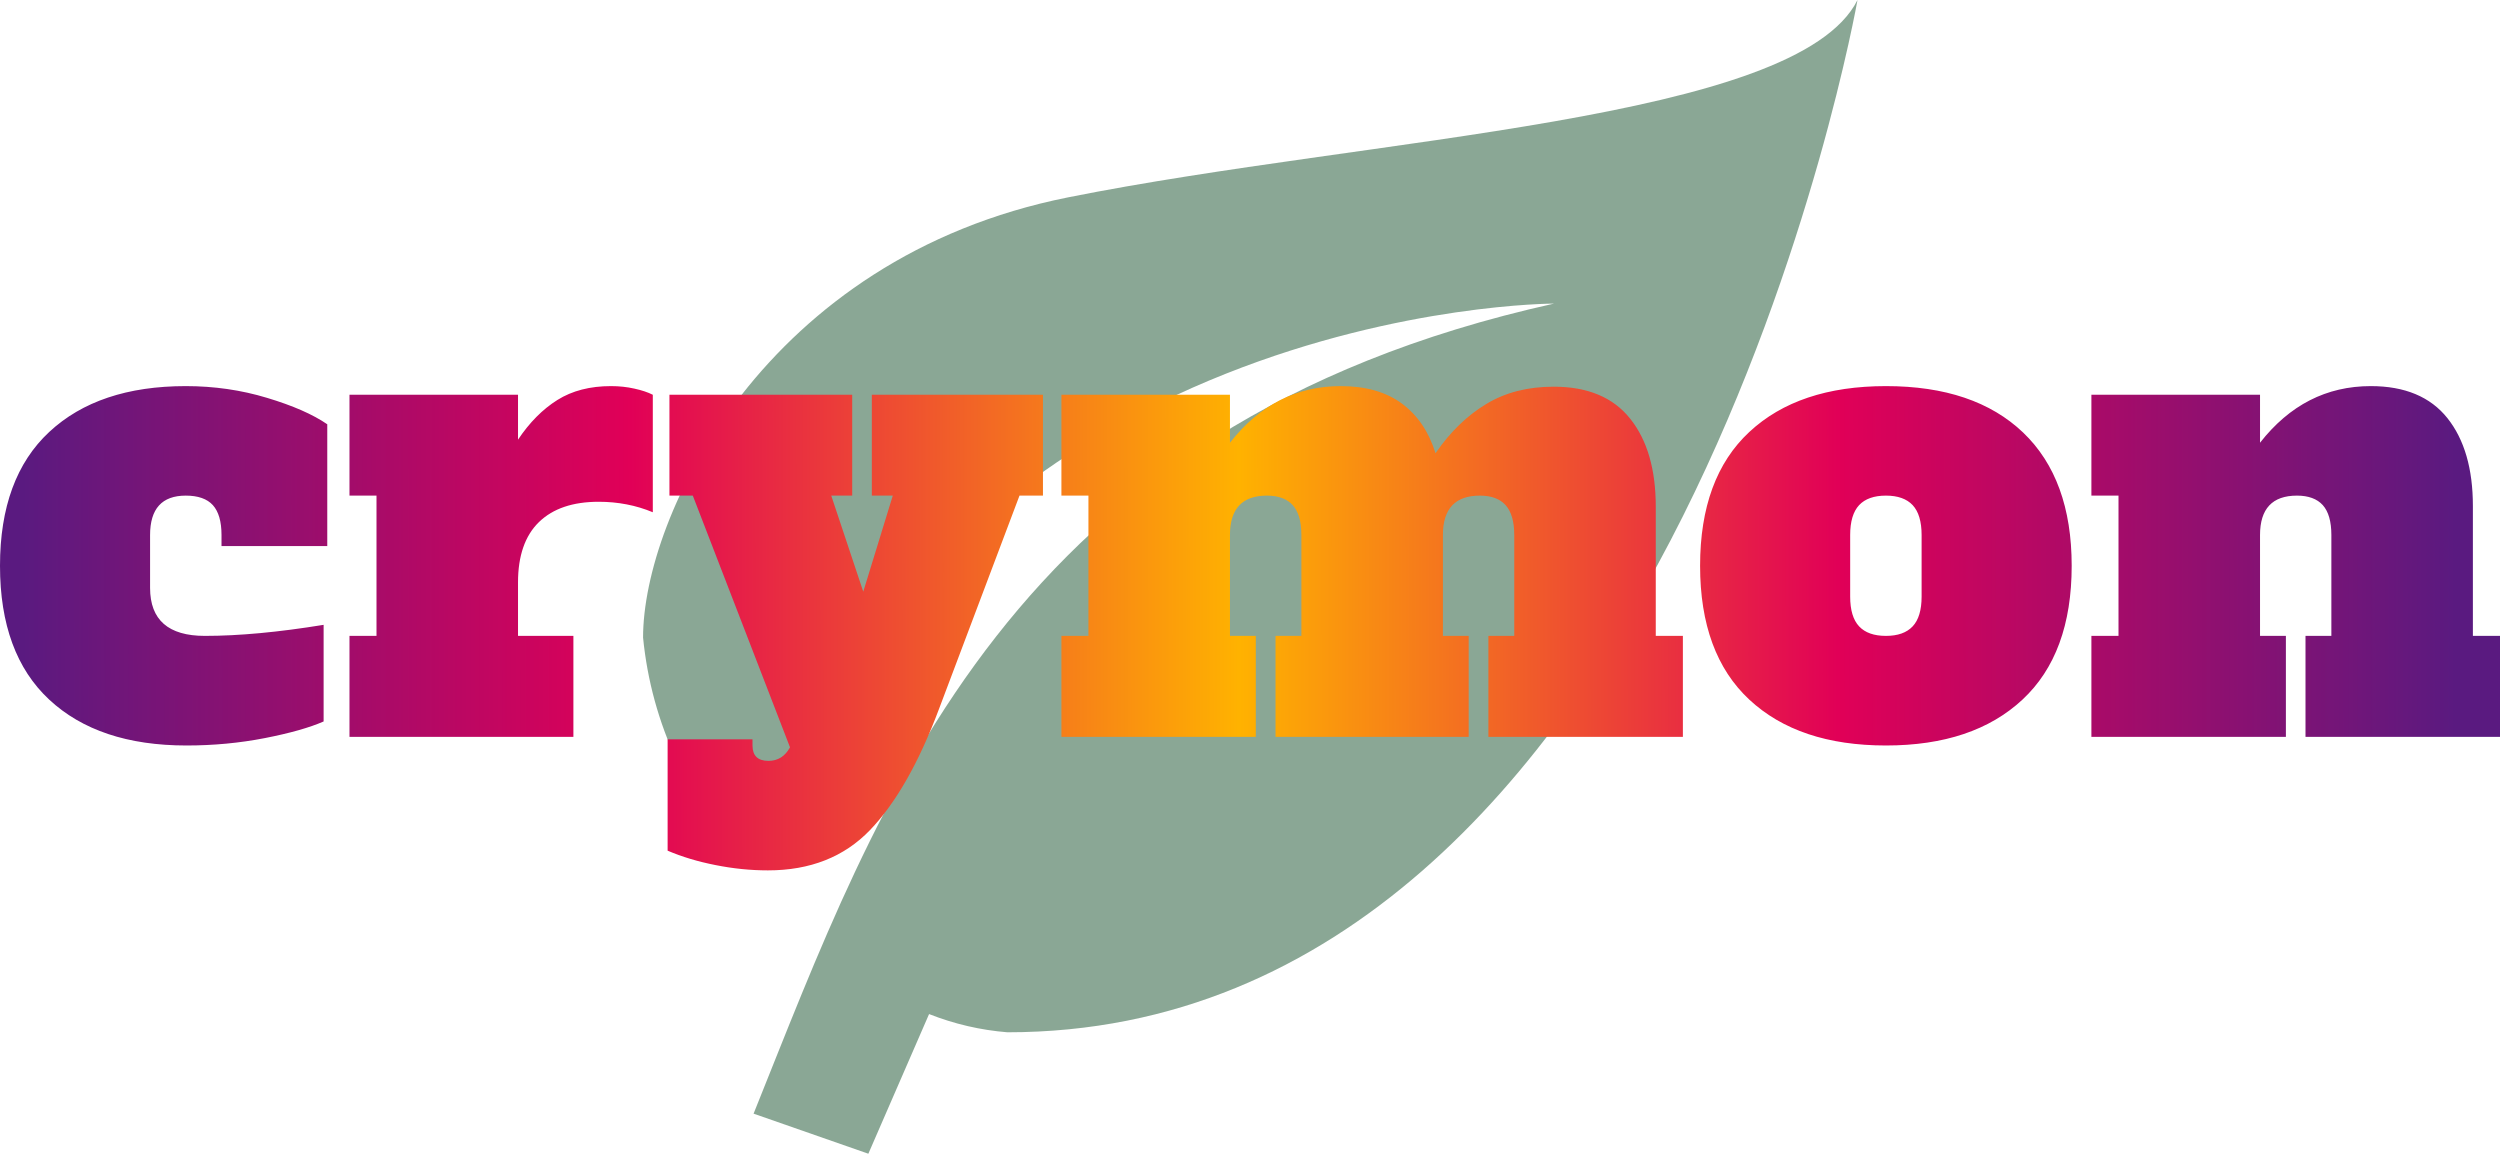
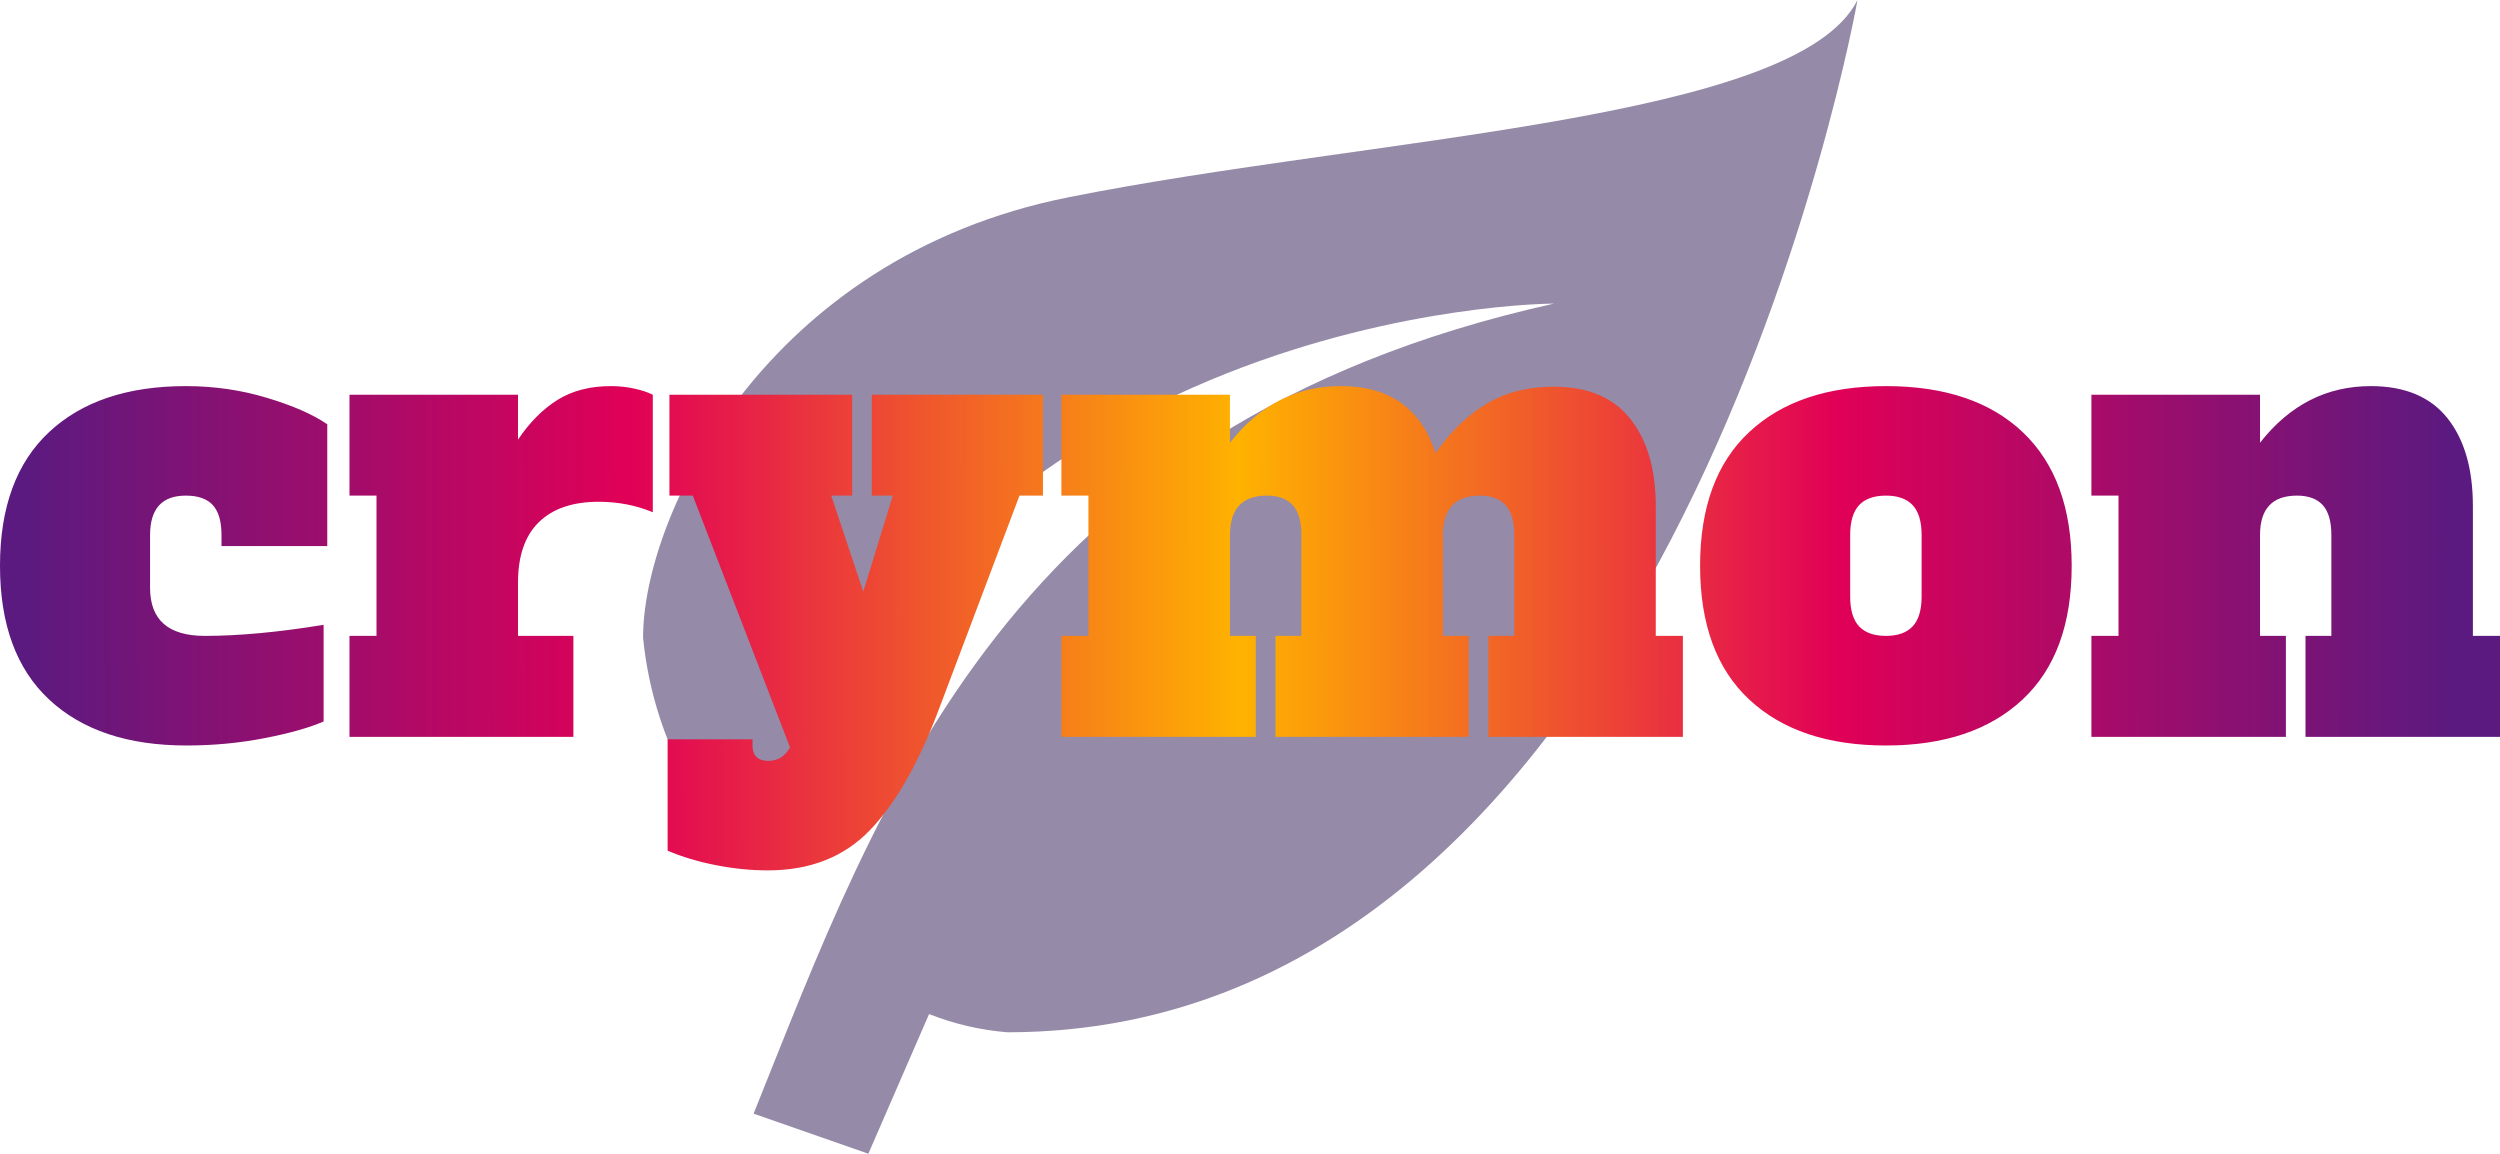
<svg xmlns="http://www.w3.org/2000/svg" xmlns:xlink="http://www.w3.org/1999/xlink" width="260.03" height="120" preserveAspectRatio="xMidYMid" version="1.1" viewBox="61.959 5.6 260.03 120">
  <defs>
    <linearGradient id="linearGradient2">
      <stop stop-color="#ffb200" offset="0" />
      <stop stop-color="#e10057" offset=".52" />
      <stop stop-color="#5a1a80" offset="1" />
    </linearGradient>
    <filter id="editing-jagged-46" x="0" y="0" width="1" height="1">
      <feTurbulence baseFrequency="0" result="turb" seed="1" />
      <feDisplacementMap in="SourceGraphic" in2="turb" />
    </filter>
    <linearGradient id="linearGradient4-4" x1="3.236" x2="256.31" y1="-17.608" y2="-17.781" gradientTransform="translate(.58563 1.8109)" gradientUnits="userSpaceOnUse">
      <stop stop-color="#5a1a80" offset="0" />
      <stop stop-color="#e10057" offset=".25" />
      <stop stop-color="#ffb200" offset=".5" />
      <stop stop-color="#e10057" offset=".746" />
      <stop stop-color="#5a1a80" offset="1" />
    </linearGradient>
    <linearGradient id="linearGradient9" x1="119.98" x2="380.01" y1="88.89" y2="88.89" gradientUnits="userSpaceOnUse" xlink:href="#linearGradient2" />
  </defs>
  <style>text {
  font-size: 64px;
  font-family: Arial Black;
  dominant-baseline: central;
  text-anchor: middle;
}</style>
  <g transform="translate(60.473 80.429)" fill="url(#linearGradient9)" filter="url(#editing-jagged-46)">
    <g fill="url(#linearGradient9)">
-       <g transform="translate(-.1002)" fill="#16502d">
-         <path d="m163.21-43.249c-56.842 12.632-70.105 51.6-83.242 84.253l11.937 4.168 6.316-14.526a28.358 28.358 0 0 0 8.147 1.895c69.474 3e-6 88.421-107.37 88.421-107.37-6.316 12.632-50.526 14.211-82.105 20.526-31.579 6.316-44.211 33.158-44.211 45.789a39.284 39.284 0 0 0 11.053 23.684c20.526-58.421 83.684-58.421 83.684-58.421z" fill="#16502d" fill-opacity=".5" stroke-width="6.316" />
+       <g transform="translate(-.1002)" fill="#2d1650">
+         <path d="m163.21-43.249c-56.842 12.632-70.105 51.6-83.242 84.253l11.937 4.168 6.316-14.526a28.358 28.358 0 0 0 8.147 1.895c69.474 3e-6 88.421-107.37 88.421-107.37-6.316 12.632-50.526 14.211-82.105 20.526-31.579 6.316-44.211 33.158-44.211 45.789a39.284 39.284 0 0 0 11.053 23.684c20.526-58.421 83.684-58.421 83.684-58.421z" fill="#2d1650" fill-opacity=".5" stroke-width="6.316" />
      </g>
      <path d="m20.876 2.711q-9.15 0-14.27-4.77t-5.12-13.92 5.12-13.92 14.2-4.77q4.42 0 8.45 1.22 4.03 1.21 6.27 2.75v12.67h-11v-1.15q0-2.11-0.9-3.11-0.9-0.99-2.82-0.99-3.71 0-3.71 4.1v5.5q0 4.99 5.7 4.99 5.31 0 12.35-1.15v10.05q-2.18 0.96-6.11 1.73-3.94 0.77-8.16 0.77zm44.16-37.38q1.28 0 2.43 0.26 1.15 0.25 1.92 0.64v12.22q-2.62-1.09-5.63-1.09-4.03 0-6.21 2.11-2.18 2.12-2.18 6.28v5.56h5.76v10.5h-23.29v-10.5h2.81v-14.59h-2.81v-10.49h17.53v4.67q1.8-2.69 4.1-4.13t5.57-1.44zm27.13 0.9h17.8v10.49h-2.44l-8.38 22.21q-3.14 8.38-7.17 12.58-4.03 4.19-10.62 4.19-2.69 0-5.44-0.55-2.75-0.54-4.99-1.5v-11.58h8.83v0.64q0 1.6 1.66 1.6 1.47 0 2.24-1.41l-10.11-26.18h-2.43v-10.49h19.01v10.49h-2.18l3.33 9.99 3.07-9.99h-2.18zm81.54 25.08h2.82v10.5h-20.23v-10.5h2.69v-10.49q0-2.11-0.9-3.11-0.89-0.99-2.68-0.99-3.84 0-3.84 4.1v10.49h2.68v10.5h-20.09v-10.5h2.69v-10.49q0-2.11-0.9-3.11-0.9-0.99-2.69-0.99-3.84 0-3.84 4.1v10.49h2.69v10.5h-20.22v-10.5h2.81v-14.59h-2.81v-10.49h17.53v4.99q4.61-5.89 11.52-5.89 3.91 0 6.37 1.82 2.46 1.83 3.49 5.16 2.3-3.33 5.28-5.12 2.97-1.8 7.01-1.8 5.31 0 7.96 3.33 2.66 3.33 2.66 9.15zm23.94 11.4q-9.09 0-14.21-4.77t-5.12-13.92 5.12-13.92 14.21-4.77q9.21 0 14.27 4.83 5.05 4.83 5.05 13.86 0 9.15-5.12 13.92t-14.2 4.77zm0-11.4q1.85 0 2.78-0.99t0.93-3.1v-6.4q0-2.11-0.93-3.11-0.93-0.99-2.78-0.99-1.86 0-2.79 0.99-0.93 1-0.93 3.11v6.4q0 2.11 0.93 3.1t2.79 0.99zm61.05 0h2.82v10.5h-20.23v-10.5h2.69v-10.49q0-2.11-0.89-3.11-0.9-0.99-2.69-0.99-3.84 0-3.84 4.1v10.49h2.69v10.5h-20.23v-10.5h2.82v-14.59h-2.82v-10.49h17.54v4.99q4.61-5.89 11.52-5.89 5.31 0 7.97 3.33 2.65 3.33 2.65 9.15z" fill="url(#linearGradient4-4)" />
    </g>
  </g>
</svg>
